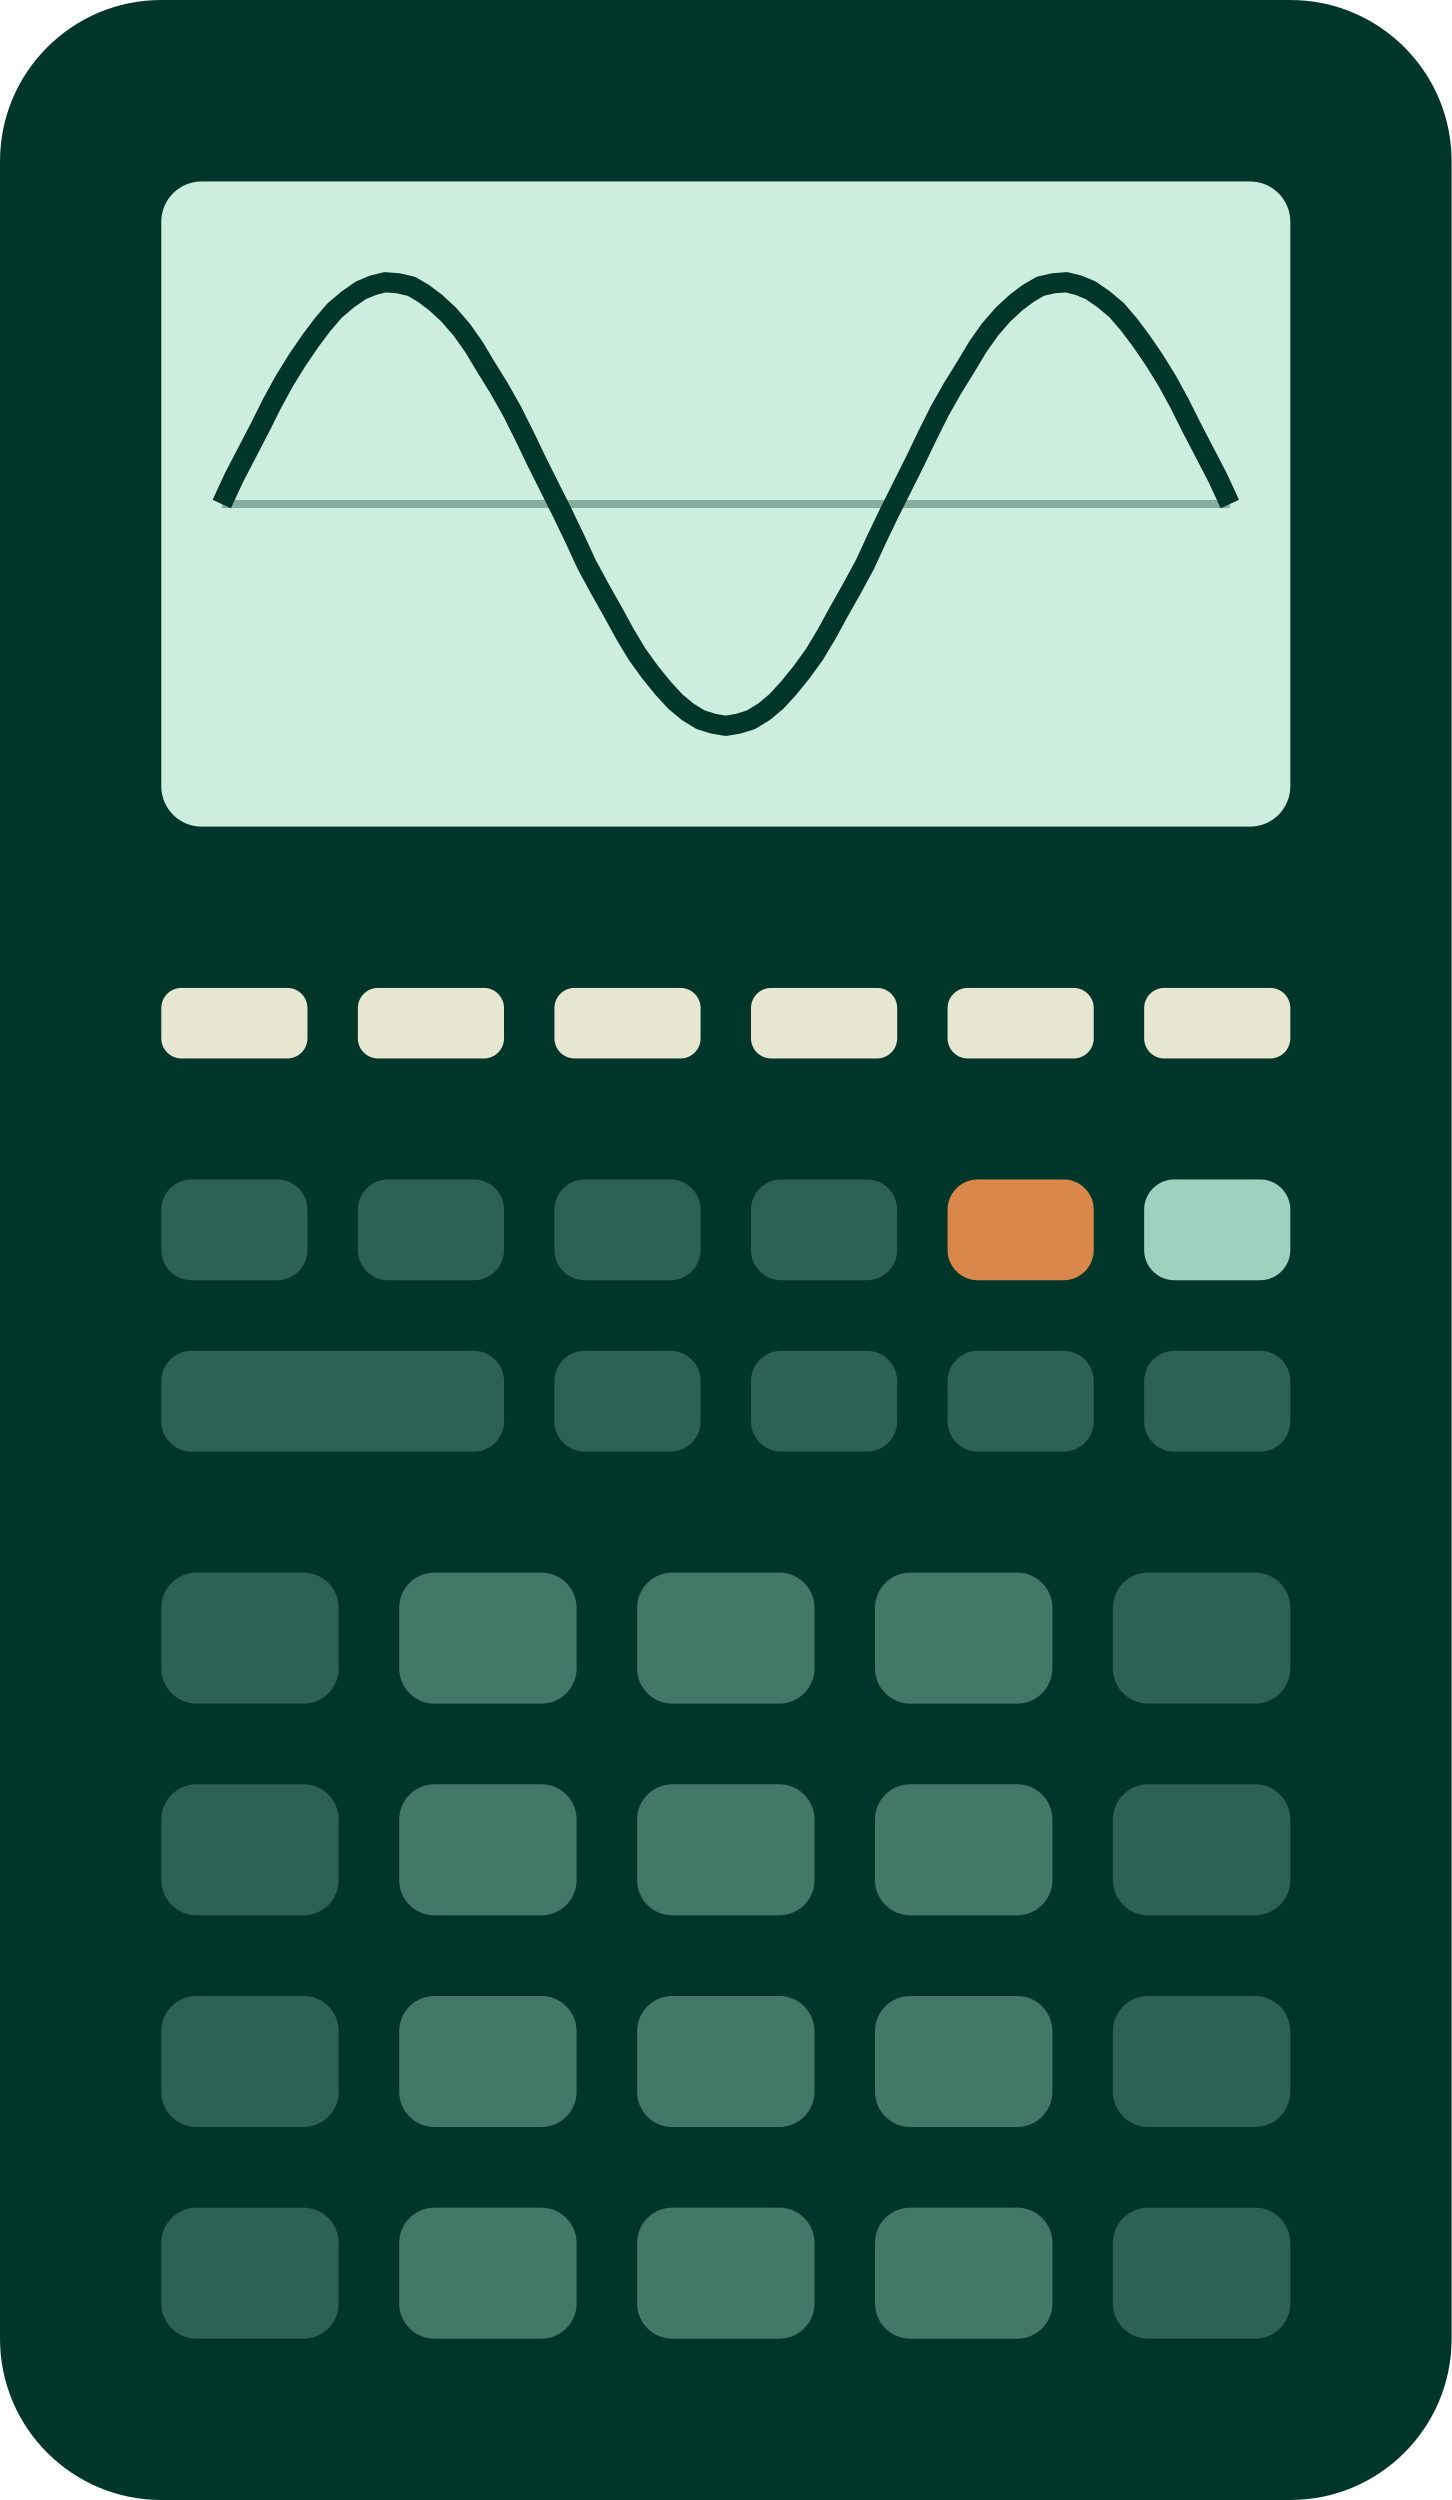
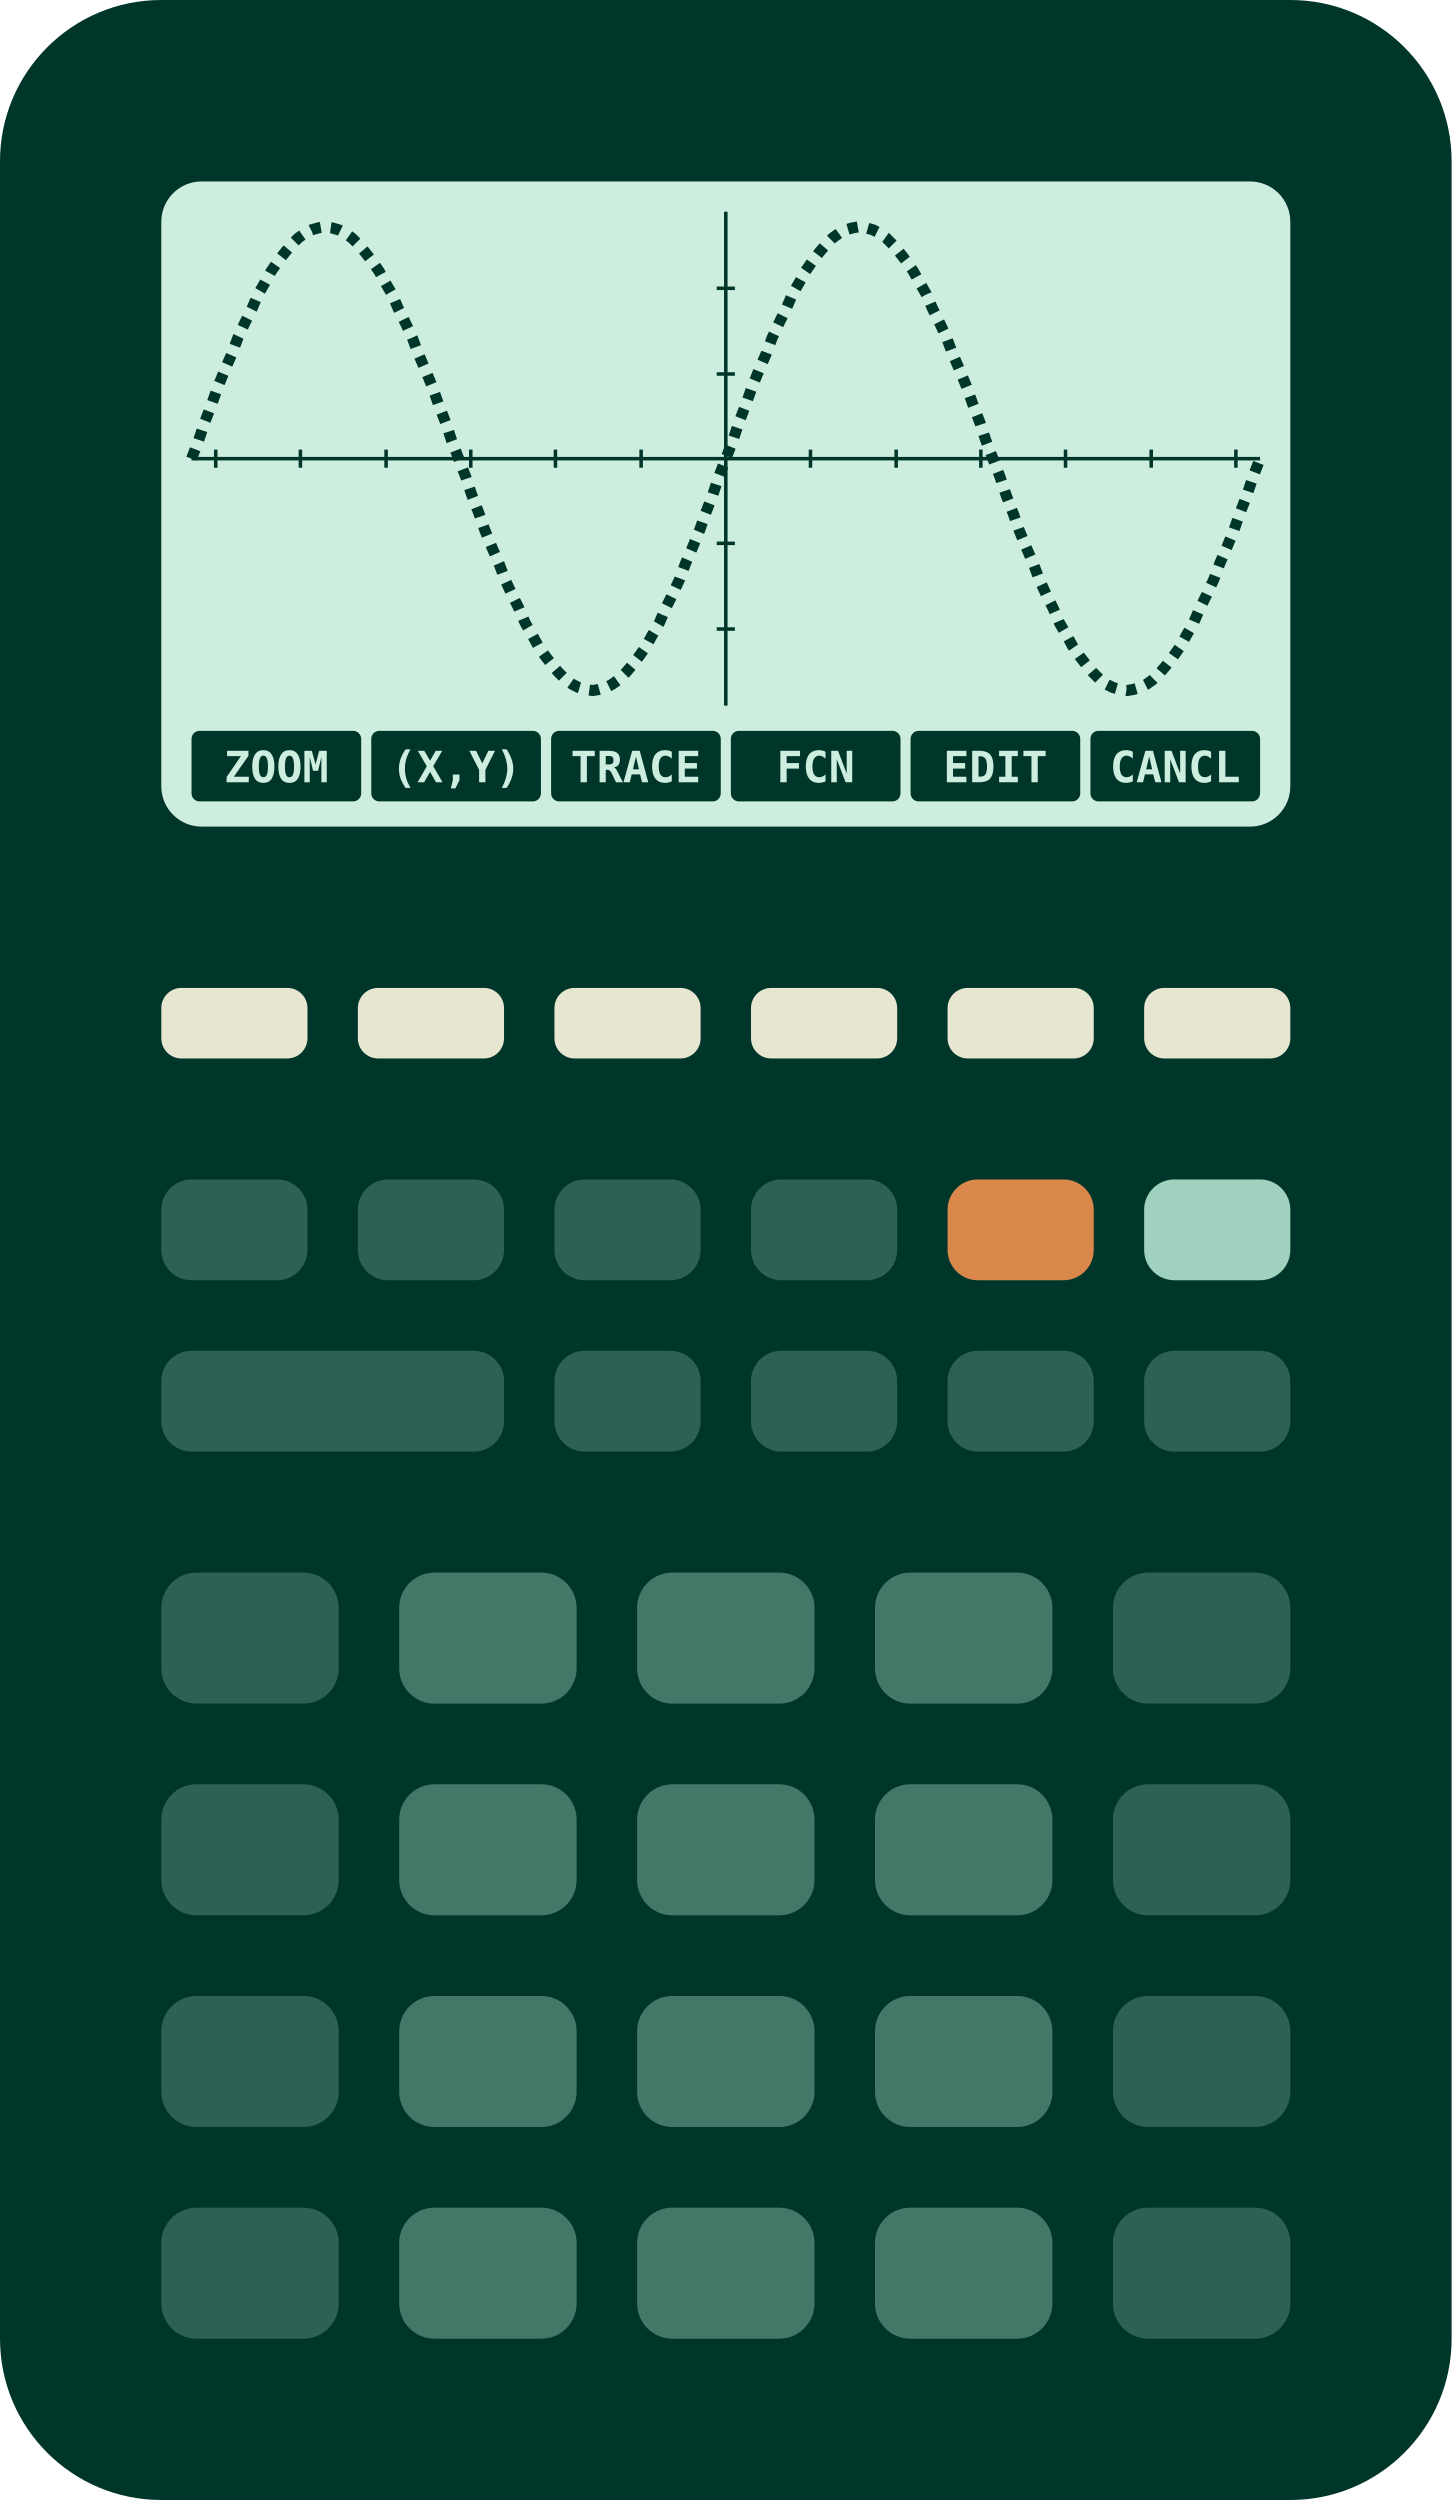
<svg xmlns="http://www.w3.org/2000/svg" viewBox="316 30 144 248" width="144" height="248" role="img" aria-label="An HP 48 calculator, drawn flat, showing a sine plot">
+   <style>
+     /* The sine draws itself left to right, like a plot on the calculator. */
+     @keyframes plot { from { stroke-dashoffset: 1; } to { stroke-dashoffset: 0; } }
+     .plot { stroke-dasharray: 1; animation: plot 3.6s linear 0.4s both; }
+     @media (prefers-reduced-motion: reduce) { .plot { animation: none; } }
+   </style>
  <rect x="316" y="30" width="144" height="248" rx="16" fill="#00362a" />
  <rect x="332" y="48" width="112" height="64" rx="4" fill="#cdeede" />
-   <line x1="338" y1="80.0" x2="438" y2="80.0" stroke="#00362a" stroke-width="0.8" opacity="0.35" />
-   <polyline points="338.0,80.0 339.2,77.4 340.5,74.9 341.8,72.4 343.0,70.0 344.2,67.8 345.5,65.7 346.8,63.8 348.0,62.2 349.2,60.8 350.5,59.7 351.8,58.8 353.0,58.3 354.2,58.0 355.5,58.1 356.8,58.4 358.0,59.1 359.2,60.0 360.5,61.2 361.8,62.7 363.0,64.4 364.2,66.4 365.5,68.5 366.8,70.8 368.0,73.2 369.2,75.7 370.5,78.3 371.8,80.9 373.0,83.4 374.2,86.0 375.5,88.4 376.8,90.7 378.0,92.9 379.2,94.9 380.5,96.7 381.8,98.3 383.0,99.6 384.2,100.6 385.5,101.4 386.8,101.8 388.0,102.0 389.2,101.8 390.5,101.4 391.8,100.6 393.0,99.6 394.2,98.3 395.5,96.7 396.8,94.9 398.0,92.9 399.2,90.7 400.5,88.4 401.8,86.0 403.0,83.4 404.2,80.9 405.5,78.3 406.8,75.7 408.0,73.2 409.2,70.8 410.5,68.5 411.8,66.4 413.0,64.4 414.2,62.7 415.5,61.2 416.8,60.0 418.0,59.1 419.2,58.4 420.5,58.1 421.8,58.0 423.0,58.3 424.2,58.8 425.5,59.7 426.8,60.8 428.0,62.2 429.2,63.8 430.5,65.7 431.8,67.8 433.0,70.0 434.2,72.4 435.5,74.9 436.8,77.4 438.0,80.0" fill="none" stroke="#00362a" stroke-width="2" stroke-linejoin="round" />
+   <g stroke="#00362a" stroke-width="0.35">
+     <line x1="335" y1="75.5" x2="441" y2="75.5" />
+     <line x1="388.0" y1="51" x2="388.0" y2="100" />
+     <line x1="337.4" y1="74.6" x2="337.4" y2="76.4" />
+     <line x1="345.8" y1="74.6" x2="345.8" y2="76.4" />
+     <line x1="354.3" y1="74.6" x2="354.3" y2="76.4" />
+     <line x1="362.7" y1="74.6" x2="362.7" y2="76.4" />
+     <line x1="371.1" y1="74.6" x2="371.1" y2="76.4" />
+     <line x1="379.6" y1="74.6" x2="379.6" y2="76.4" />
+     <line x1="396.4" y1="74.6" x2="396.4" y2="76.4" />
+     <line x1="404.9" y1="74.6" x2="404.9" y2="76.4" />
+     <line x1="413.3" y1="74.6" x2="413.3" y2="76.4" />
+     <line x1="421.7" y1="74.6" x2="421.7" y2="76.4" />
+     <line x1="430.2" y1="74.6" x2="430.2" y2="76.4" />
+     <line x1="438.6" y1="74.6" x2="438.6" y2="76.4" />
+     <line x1="387.1" y1="92.4" x2="388.9" y2="92.4" />
+     <line x1="387.1" y1="83.9" x2="388.9" y2="83.9" />
+     <line x1="387.1" y1="67.1" x2="388.9" y2="67.1" />
+     <line x1="387.1" y1="58.6" x2="388.9" y2="58.6" />
+   </g>
+   <polyline class="plot" pathLength="1" points="335.0,75.5 335.7,73.7 336.3,71.9 337.0,70.1 337.6,68.4 338.3,66.7 339.0,65.1 339.6,63.5 340.3,62.0 341.0,60.6 341.6,59.2 342.3,58.0 342.9,56.9 343.6,55.9 344.3,55.0 344.9,54.3 345.6,53.6 346.3,53.1 346.9,52.8 347.6,52.6 348.2,52.5 348.9,52.6 349.6,52.8 350.2,53.1 350.9,53.6 351.6,54.3 352.2,55.0 352.9,55.9 353.6,56.9 354.2,58.0 354.9,59.2 355.5,60.6 356.2,62.0 356.9,63.5 357.5,65.1 358.2,66.7 358.9,68.4 359.5,70.1 360.2,71.9 360.8,73.7 361.5,75.5 362.2,77.3 362.8,79.1 363.5,80.9 364.1,82.6 364.8,84.3 365.5,85.9 366.1,87.5 366.8,89.0 367.5,90.4 368.1,91.8 368.8,93.0 369.4,94.1 370.1,95.1 370.8,96.0 371.4,96.7 372.1,97.4 372.8,97.9 373.4,98.2 374.1,98.4 374.8,98.5 375.4,98.4 376.1,98.2 376.7,97.9 377.4,97.4 378.1,96.7 378.7,96.0 379.4,95.1 380.1,94.1 380.7,93.0 381.4,91.8 382.0,90.4 382.7,89.0 383.4,87.5 384.0,85.9 384.7,84.3 385.4,82.6 386.0,80.9 386.7,79.1 387.3,77.3 388.0,75.5 388.7,73.7 389.3,71.9 390.0,70.1 390.6,68.4 391.3,66.7 392.0,65.1 392.6,63.5 393.3,62.0 394.0,60.6 394.6,59.2 395.3,58.0 395.9,56.9 396.6,55.9 397.3,55.0 397.9,54.3 398.6,53.6 399.3,53.1 399.9,52.8 400.6,52.6 401.2,52.5 401.9,52.6 402.6,52.8 403.2,53.1 403.9,53.6 404.6,54.3 405.2,55.0 405.9,55.9 406.6,56.9 407.2,58.0 407.9,59.2 408.5,60.6 409.2,62.0 409.9,63.5 410.5,65.1 411.2,66.7 411.9,68.4 412.5,70.1 413.2,71.9 413.8,73.7 414.5,75.5 415.2,77.3 415.8,79.1 416.5,80.9 417.1,82.6 417.8,84.3 418.5,85.9 419.1,87.5 419.8,89.0 420.5,90.4 421.1,91.8 421.8,93.0 422.4,94.1 423.1,95.1 423.8,96.0 424.4,96.7 425.1,97.4 425.8,97.9 426.4,98.2 427.1,98.4 427.8,98.5 428.4,98.4 429.1,98.2 429.7,97.9 430.4,97.4 431.1,96.7 431.7,96.0 432.4,95.1 433.1,94.1 433.7,93.0 434.4,91.8 435.0,90.4 435.7,89.0 436.4,87.5 437.0,85.9 437.7,84.3 438.4,82.6 439.0,80.9 439.7,79.1 440.3,77.3 441.0,75.5" fill="none" stroke="#00362a" stroke-width="1.1" stroke-linejoin="round" />
+   <g font-family="ui-monospace,Menlo,monospace" font-size="4.3" font-weight="700" text-anchor="middle">
+     <rect x="335.00" y="102.5" width="16.83" height="7" rx="0.8" fill="#00362a" />
+     <text x="343.42" y="107.6" fill="#cdeede">ZOOM</text>
+     <rect x="352.83" y="102.5" width="16.83" height="7" rx="0.8" fill="#00362a" />
+     <text x="361.25" y="107.6" fill="#cdeede">(X,Y)</text>
+     <rect x="370.67" y="102.5" width="16.83" height="7" rx="0.8" fill="#00362a" />
+     <text x="379.08" y="107.6" fill="#cdeede">TRACE</text>
+     <rect x="388.50" y="102.5" width="16.83" height="7" rx="0.8" fill="#00362a" />
+     <text x="396.92" y="107.6" fill="#cdeede">FCN</text>
+     <rect x="406.33" y="102.5" width="16.83" height="7" rx="0.8" fill="#00362a" />
+     <text x="414.75" y="107.6" fill="#cdeede">EDIT</text>
+     <rect x="424.17" y="102.5" width="16.83" height="7" rx="0.8" fill="#00362a" />
+     <text x="432.58" y="107.6" fill="#cdeede">CANCL</text>
+   </g>
  <rect x="332.0" y="128" width="14.5" height="7" rx="2" fill="#fffae3" opacity="0.9" />
  <rect x="351.5" y="128" width="14.5" height="7" rx="2" fill="#fffae3" opacity="0.9" />
  <rect x="371.0" y="128" width="14.5" height="7" rx="2" fill="#fffae3" opacity="0.9" />
  <rect x="390.5" y="128" width="14.5" height="7" rx="2" fill="#fffae3" opacity="0.9" />
  <rect x="410.0" y="128" width="14.5" height="7" rx="2" fill="#fffae3" opacity="0.9" />
  <rect x="429.5" y="128" width="14.5" height="7" rx="2" fill="#fffae3" opacity="0.9" />
  <rect x="332.0" y="147" width="14.5" height="10" rx="3" fill="#a0d1bf" fill-opacity="0.28" />
  <rect x="351.5" y="147" width="14.5" height="10" rx="3" fill="#a0d1bf" fill-opacity="0.28" />
  <rect x="371.0" y="147" width="14.5" height="10" rx="3" fill="#a0d1bf" fill-opacity="0.28" />
  <rect x="390.5" y="147" width="14.5" height="10" rx="3" fill="#a0d1bf" fill-opacity="0.28" />
  <rect x="410.0" y="147" width="14.5" height="10" rx="3" fill="#d9874a" />
  <rect x="429.5" y="147" width="14.5" height="10" rx="3" fill="#a0d1bf" />
  <rect x="332.0" y="164" width="34.0" height="10" rx="3" fill="#a0d1bf" fill-opacity="0.28" />
  <rect x="371.0" y="164" width="14.5" height="10" rx="3" fill="#a0d1bf" fill-opacity="0.28" />
  <rect x="390.5" y="164" width="14.5" height="10" rx="3" fill="#a0d1bf" fill-opacity="0.28" />
  <rect x="410.0" y="164" width="14.5" height="10" rx="3" fill="#a0d1bf" fill-opacity="0.28" />
  <rect x="429.5" y="164" width="14.5" height="10" rx="3" fill="#a0d1bf" fill-opacity="0.28" />
  <rect x="332.0" y="186" width="17.6" height="13" rx="3.5" fill="#a0d1bf" fill-opacity="0.28" />
  <rect x="355.6" y="186" width="17.6" height="13" rx="3.5" fill="#a0d1bf" fill-opacity="0.42" />
  <rect x="379.2" y="186" width="17.6" height="13" rx="3.5" fill="#a0d1bf" fill-opacity="0.42" />
  <rect x="402.8" y="186" width="17.6" height="13" rx="3.5" fill="#a0d1bf" fill-opacity="0.42" />
  <rect x="426.4" y="186" width="17.6" height="13" rx="3.5" fill="#a0d1bf" fill-opacity="0.28" />
  <rect x="332.0" y="207" width="17.6" height="13" rx="3.5" fill="#a0d1bf" fill-opacity="0.28" />
  <rect x="355.6" y="207" width="17.6" height="13" rx="3.5" fill="#a0d1bf" fill-opacity="0.42" />
  <rect x="379.2" y="207" width="17.6" height="13" rx="3.5" fill="#a0d1bf" fill-opacity="0.42" />
  <rect x="402.8" y="207" width="17.6" height="13" rx="3.5" fill="#a0d1bf" fill-opacity="0.42" />
  <rect x="426.4" y="207" width="17.6" height="13" rx="3.5" fill="#a0d1bf" fill-opacity="0.28" />
  <rect x="332.0" y="228" width="17.6" height="13" rx="3.5" fill="#a0d1bf" fill-opacity="0.28" />
  <rect x="355.6" y="228" width="17.6" height="13" rx="3.5" fill="#a0d1bf" fill-opacity="0.42" />
  <rect x="379.2" y="228" width="17.6" height="13" rx="3.5" fill="#a0d1bf" fill-opacity="0.42" />
  <rect x="402.8" y="228" width="17.6" height="13" rx="3.5" fill="#a0d1bf" fill-opacity="0.42" />
  <rect x="426.4" y="228" width="17.6" height="13" rx="3.5" fill="#a0d1bf" fill-opacity="0.28" />
  <rect x="332.0" y="249" width="17.6" height="13" rx="3.5" fill="#a0d1bf" fill-opacity="0.28" />
  <rect x="355.6" y="249" width="17.6" height="13" rx="3.5" fill="#a0d1bf" fill-opacity="0.42" />
  <rect x="379.2" y="249" width="17.6" height="13" rx="3.5" fill="#a0d1bf" fill-opacity="0.42" />
  <rect x="402.8" y="249" width="17.6" height="13" rx="3.5" fill="#a0d1bf" fill-opacity="0.42" />
  <rect x="426.4" y="249" width="17.6" height="13" rx="3.5" fill="#a0d1bf" fill-opacity="0.28" />
</svg>
